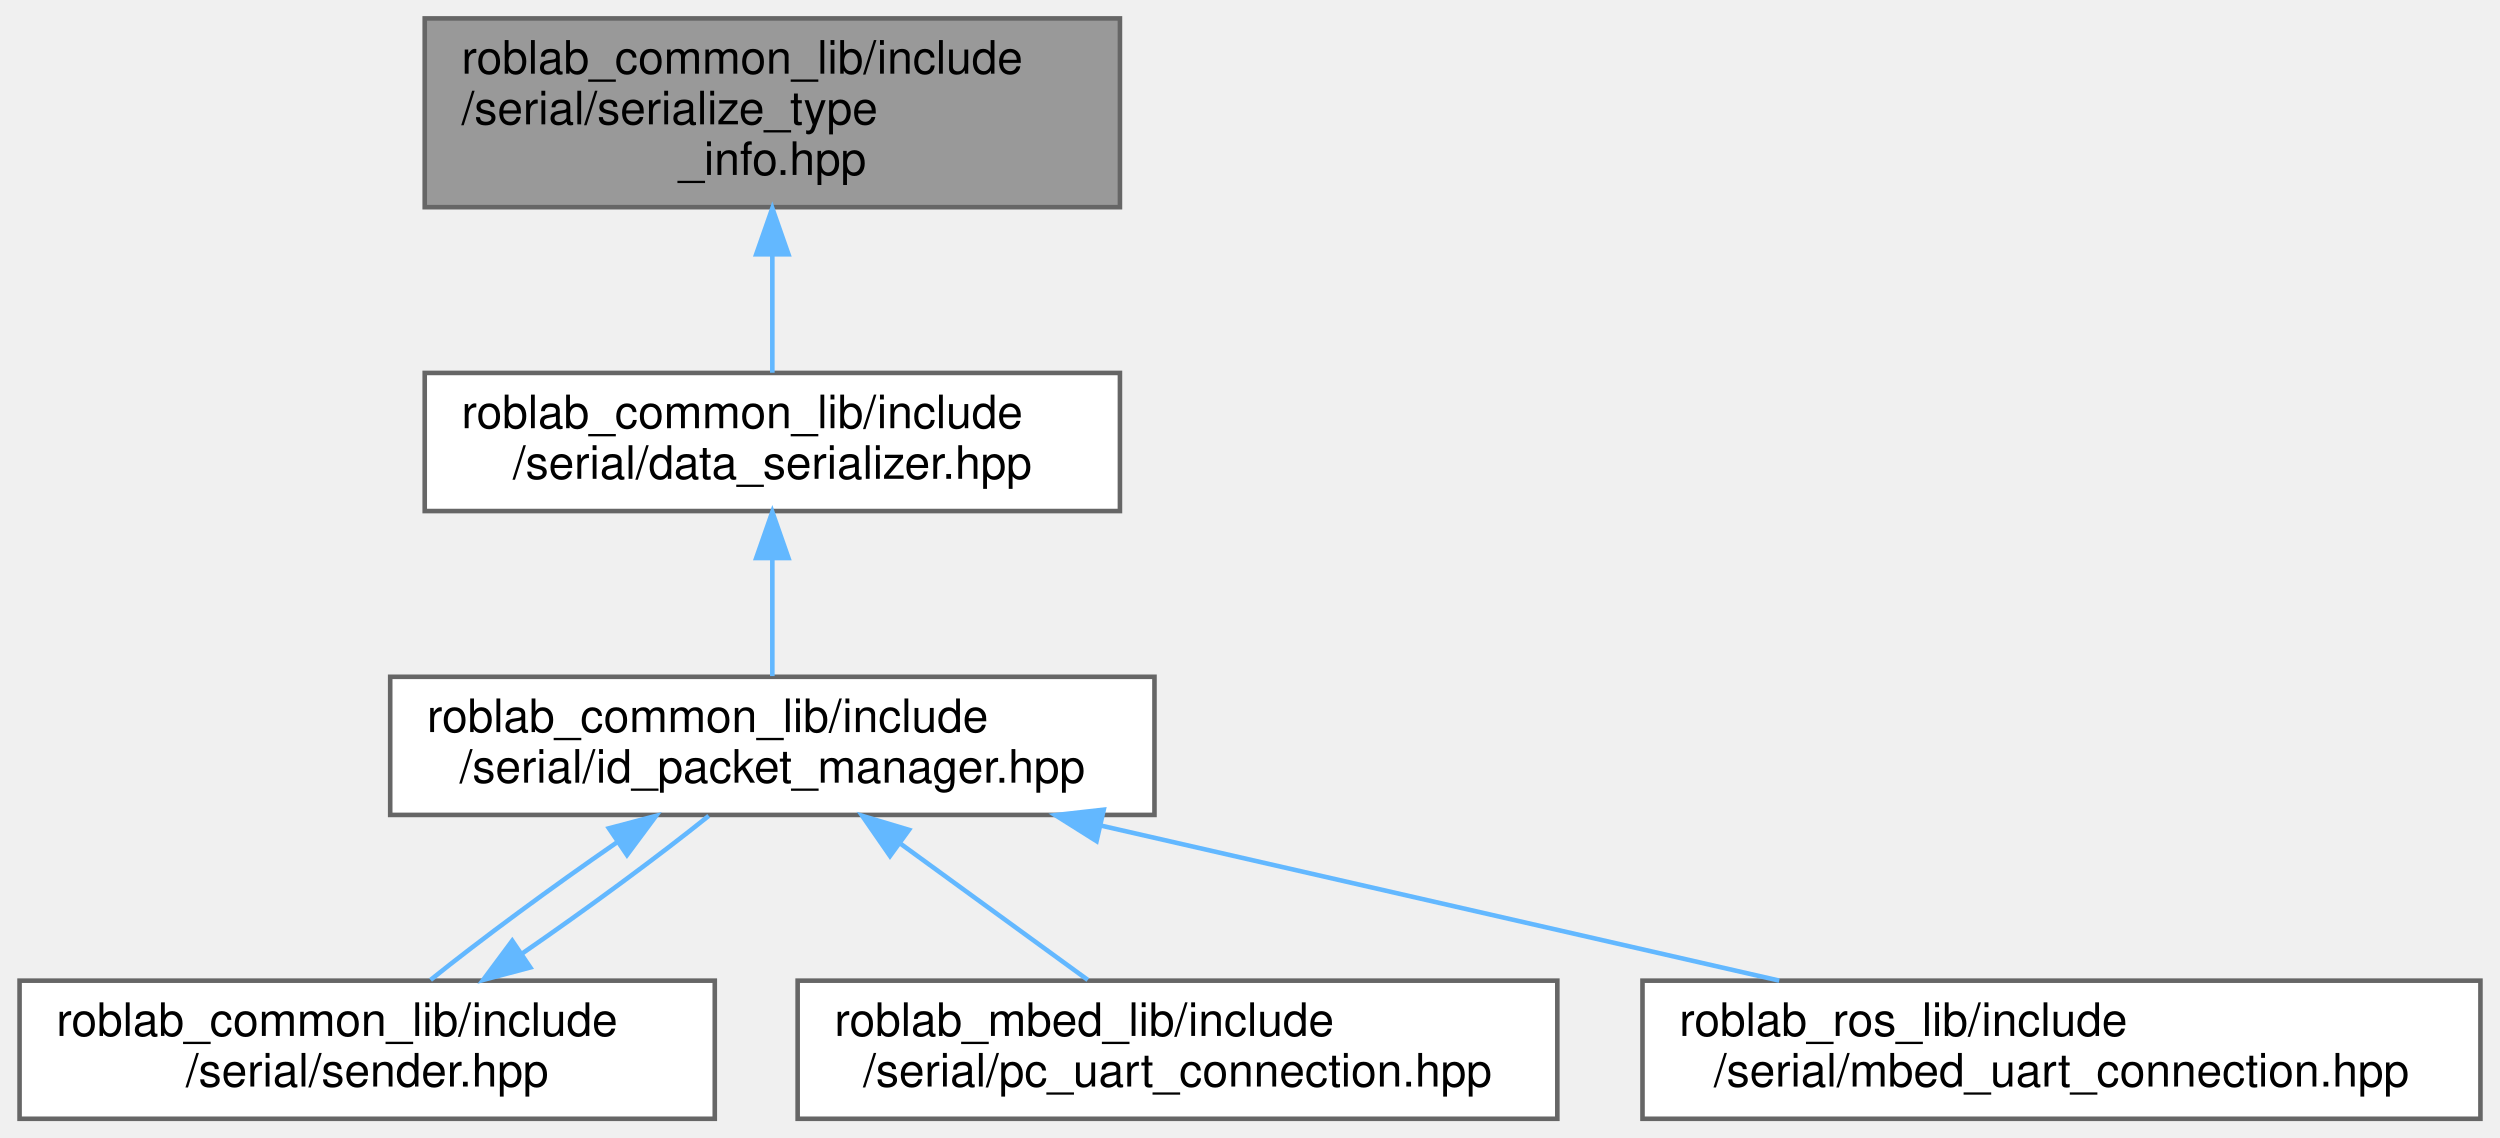
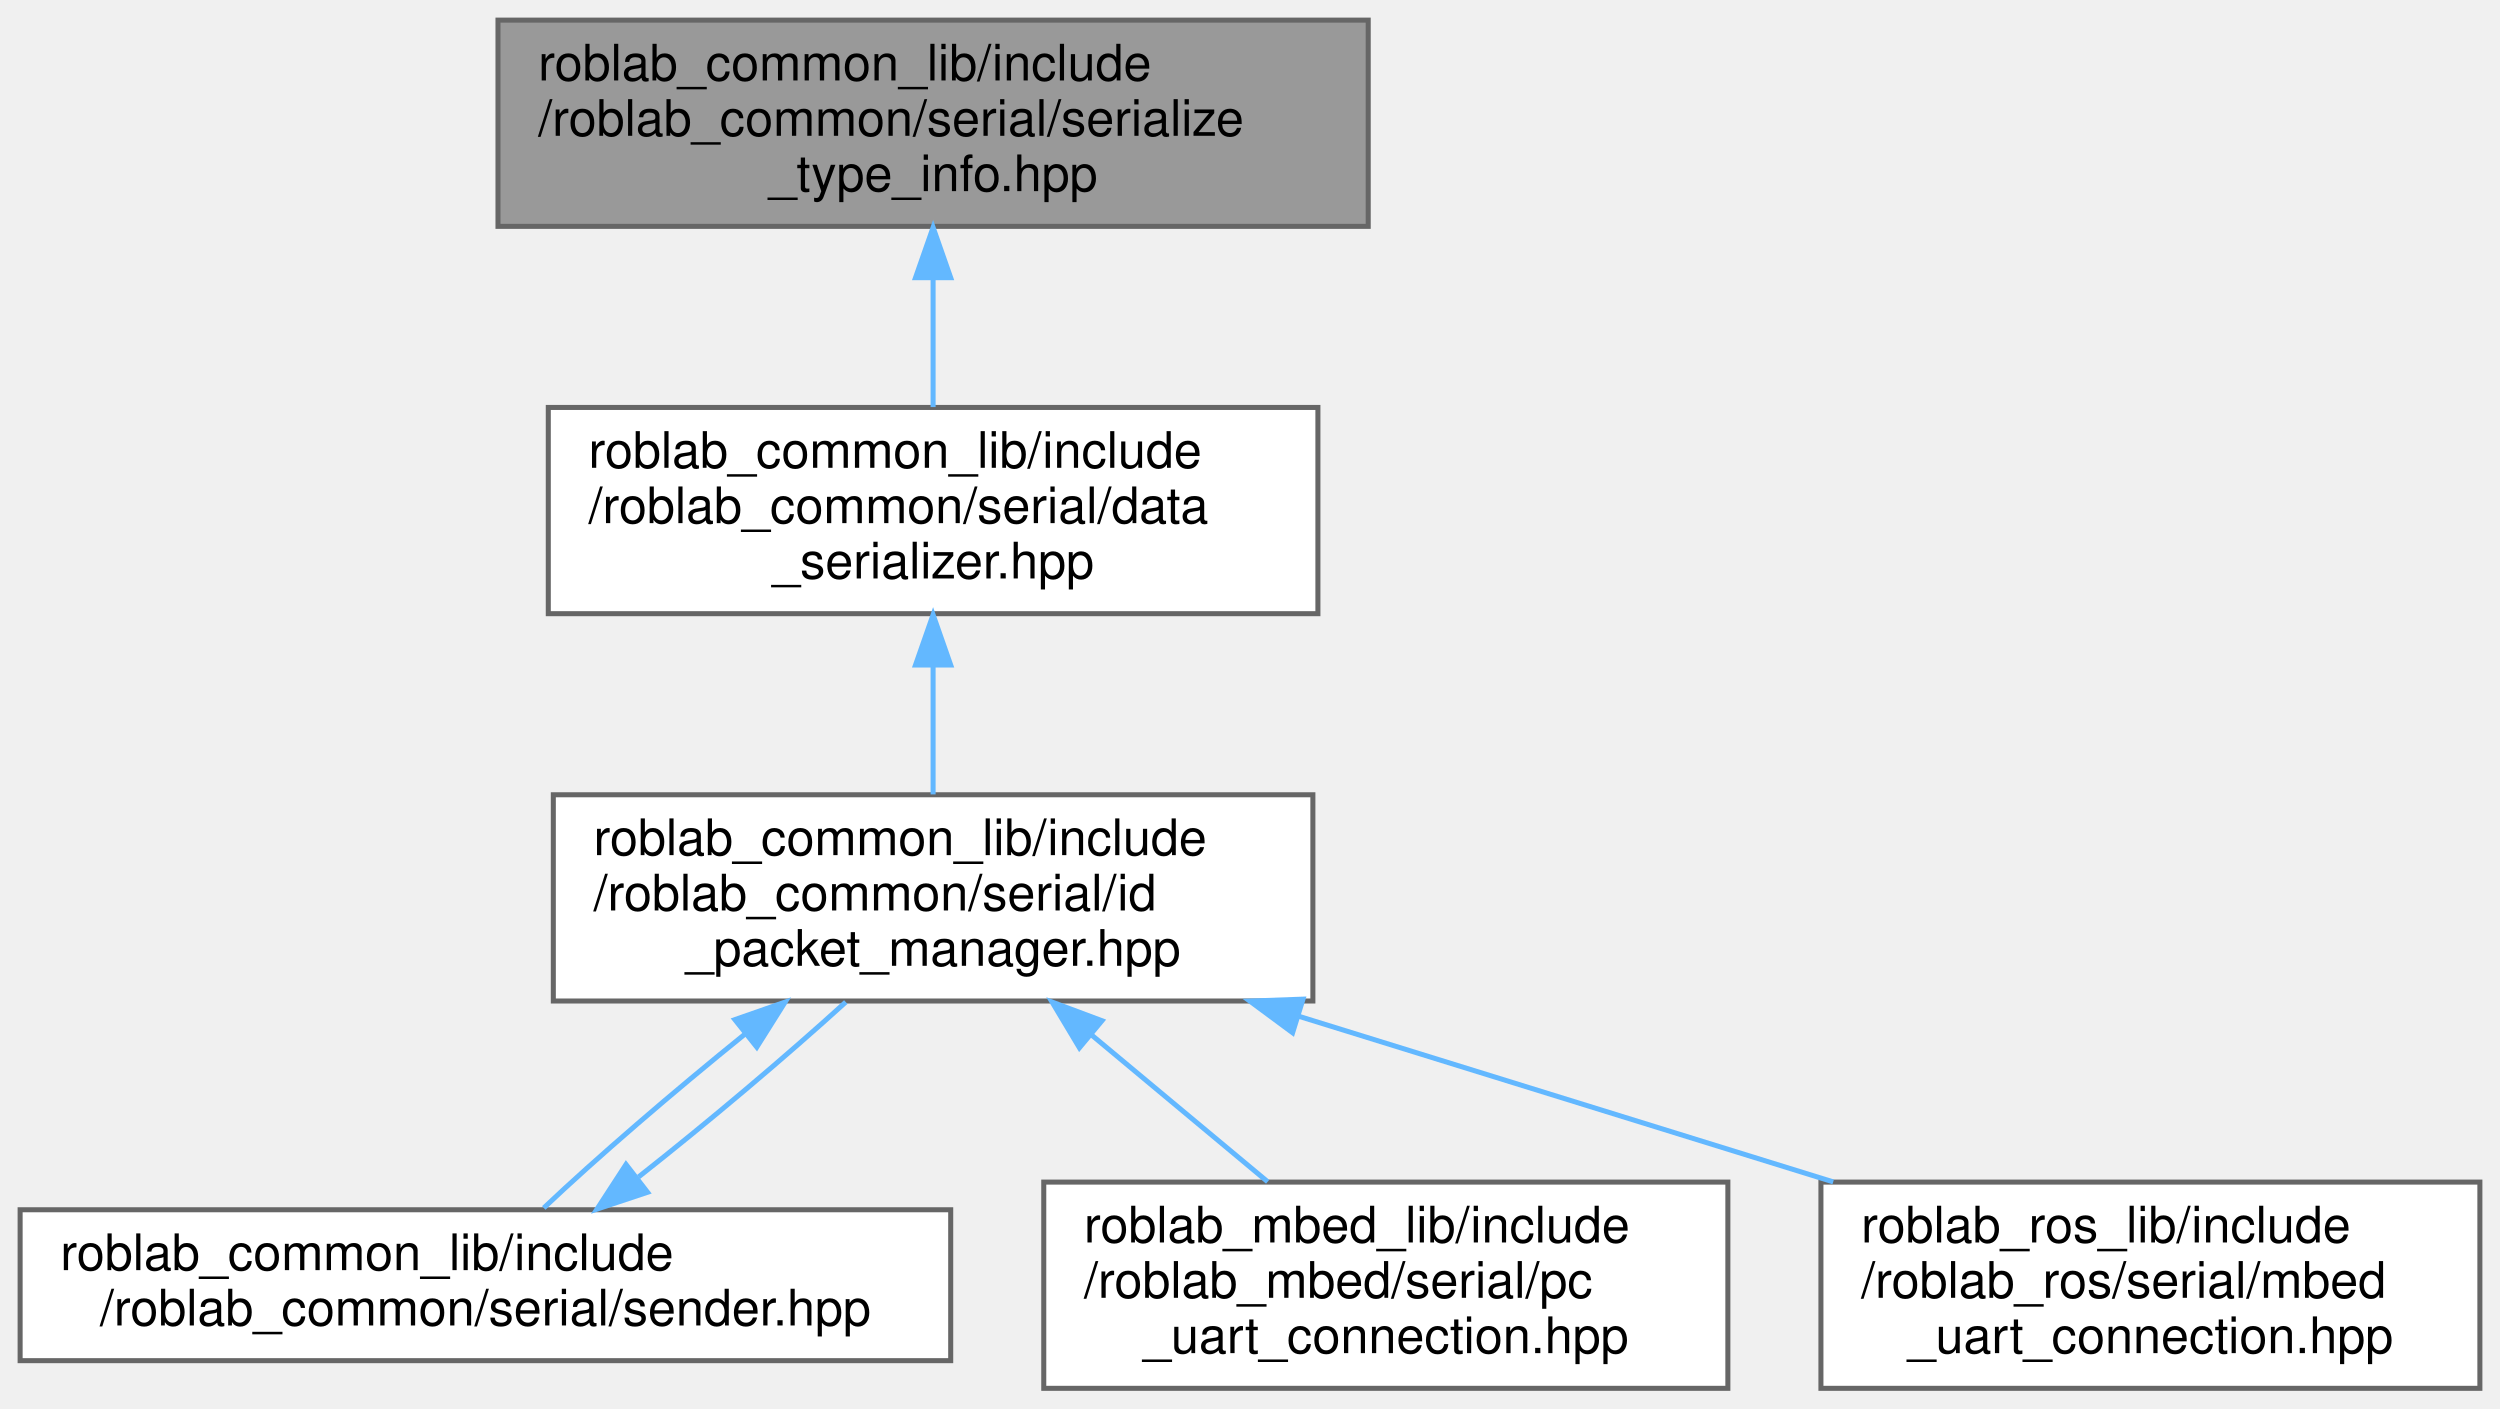
- <svg xmlns="http://www.w3.org/2000/svg" xmlns:xlink="http://www.w3.org/1999/xlink" width="543pt" height="247pt" viewBox="0.00 0.00 542.50 247.00">
-   <g id="graph0" class="graph" transform="scale(1 1) rotate(0) translate(4 243)">
+ <svg xmlns="http://www.w3.org/2000/svg" xmlns:xlink="http://www.w3.org/1999/xlink" width="497pt" height="280pt" viewBox="0.00 0.00 497.00 280.00">
+   <g id="graph0" class="graph" transform="scale(1 1) rotate(0) translate(4 276)">
    <g id="node1" class="node">
      <g id="a_node1">
        <a xlink:title="DataSeializerで変換する型に関する情報">
-           <polygon fill="#999999" stroke="#666666" points="239,-239 88,-239 88,-198 239,-198 239,-239" />
-           <text text-anchor="start" x="96" y="-227" font-family="Helvetica,sans-Serif" font-size="10.00">roblab_common_lib/include</text>
-           <text text-anchor="start" x="96" y="-216" font-family="Helvetica,sans-Serif" font-size="10.00">/serial/serialize_type</text>
-           <text text-anchor="middle" x="163.5" y="-205" font-family="Helvetica,sans-Serif" font-size="10.00">_info.hpp</text>
+           <polygon fill="#999999" stroke="#666666" points="268,-272 95,-272 95,-231 268,-231 268,-272" />
+           <text text-anchor="start" x="103" y="-260" font-family="Helvetica,sans-Serif" font-size="10.00">roblab_common_lib/include</text>
+           <text text-anchor="start" x="103" y="-249" font-family="Helvetica,sans-Serif" font-size="10.00">/roblab_common/serial/serialize</text>
+           <text text-anchor="middle" x="181.5" y="-238" font-family="Helvetica,sans-Serif" font-size="10.00">_type_info.hpp</text>
        </a>
      </g>
    </g>
    <g id="node2" class="node">
      <g id="a_node2">
        <a xlink:href="data__serializer_8hpp.html" target="_top" xlink:title="データとバイト列の変換ライブラリ">
-           <polygon fill="white" stroke="#666666" points="239,-162 88,-162 88,-132 239,-132 239,-162" />
-           <text text-anchor="start" x="96" y="-150" font-family="Helvetica,sans-Serif" font-size="10.00">roblab_common_lib/include</text>
-           <text text-anchor="middle" x="163.5" y="-139" font-family="Helvetica,sans-Serif" font-size="10.00">/serial/data_serializer.hpp</text>
+           <polygon fill="white" stroke="#666666" points="258,-195 105,-195 105,-154 258,-154 258,-195" />
+           <text text-anchor="start" x="113" y="-183" font-family="Helvetica,sans-Serif" font-size="10.00">roblab_common_lib/include</text>
+           <text text-anchor="start" x="113" y="-172" font-family="Helvetica,sans-Serif" font-size="10.00">/roblab_common/serial/data</text>
+           <text text-anchor="middle" x="181.5" y="-161" font-family="Helvetica,sans-Serif" font-size="10.00">_serializer.hpp</text>
        </a>
      </g>
    </g>
    <g id="edge1" class="edge">
-       <path fill="none" stroke="#63b8ff" d="M163.5,-187.66C163.5,-178.76 163.5,-169.42 163.5,-162.04" />
-       <polygon fill="#63b8ff" stroke="#63b8ff" points="160,-187.77 163.5,-197.77 167,-187.77 160,-187.77" />
+       <path fill="none" stroke="#63b8ff" d="M181.5,-220.69C181.5,-212.08 181.5,-202.9 181.5,-195.07" />
+       <polygon fill="#63b8ff" stroke="#63b8ff" points="178,-220.79 181.5,-230.79 185,-220.79 178,-220.79" />
    </g>
    <g id="node3" class="node">
      <g id="a_node3">
        <a xlink:href="id__packet__manager_8hpp.html" target="_top" xlink:title="ID付きパケットデータを管理">
-           <polygon fill="white" stroke="#666666" points="246.5,-96 80.5,-96 80.5,-66 246.5,-66 246.5,-96" />
-           <text text-anchor="start" x="88.5" y="-84" font-family="Helvetica,sans-Serif" font-size="10.00">roblab_common_lib/include</text>
-           <text text-anchor="middle" x="163.5" y="-73" font-family="Helvetica,sans-Serif" font-size="10.00">/serial/id_packet_manager.hpp</text>
+           <polygon fill="white" stroke="#666666" points="257,-118 106,-118 106,-77 257,-77 257,-118" />
+           <text text-anchor="start" x="114" y="-106" font-family="Helvetica,sans-Serif" font-size="10.00">roblab_common_lib/include</text>
+           <text text-anchor="start" x="114" y="-95" font-family="Helvetica,sans-Serif" font-size="10.00">/roblab_common/serial/id</text>
+           <text text-anchor="middle" x="181.5" y="-84" font-family="Helvetica,sans-Serif" font-size="10.00">_packet_manager.hpp</text>
        </a>
      </g>
    </g>
    <g id="edge2" class="edge">
-       <path fill="none" stroke="#63b8ff" d="M163.5,-121.54C163.5,-112.96 163.5,-103.61 163.5,-96.16" />
-       <polygon fill="#63b8ff" stroke="#63b8ff" points="160,-121.8 163.5,-131.8 167,-121.8 160,-121.8" />
+       <path fill="none" stroke="#63b8ff" d="M181.5,-143.69C181.5,-135.08 181.5,-125.9 181.5,-118.07" />
+       <polygon fill="#63b8ff" stroke="#63b8ff" points="178,-143.79 181.5,-153.79 185,-143.79 178,-143.79" />
    </g>
    <g id="node4" class="node">
      <g id="a_node4">
        <a xlink:href="sender_8hpp.html" target="_top" xlink:title="シリアル通信で送るデータを登録">
-           <polygon fill="white" stroke="#666666" points="151,-30 0,-30 0,0 151,0 151,-30" />
-           <text text-anchor="start" x="8" y="-18" font-family="Helvetica,sans-Serif" font-size="10.00">roblab_common_lib/include</text>
-           <text text-anchor="middle" x="75.5" y="-7" font-family="Helvetica,sans-Serif" font-size="10.00">/serial/sender.hpp</text>
+           <polygon fill="white" stroke="#666666" points="185,-35.5 0,-35.5 0,-5.5 185,-5.5 185,-35.5" />
+           <text text-anchor="start" x="8" y="-23.5" font-family="Helvetica,sans-Serif" font-size="10.00">roblab_common_lib/include</text>
+           <text text-anchor="middle" x="92.5" y="-12.5" font-family="Helvetica,sans-Serif" font-size="10.00">/roblab_common/serial/sender.hpp</text>
        </a>
      </g>
    </g>
    <g id="edge3" class="edge">
-       <path fill="none" stroke="#63b8ff" d="M129.73,-60.03C115.67,-50.34 100.18,-38.94 89.26,-30.16" />
-       <polygon fill="#63b8ff" stroke="#63b8ff" points="128.01,-63.09 138.25,-65.8 131.93,-57.29 128.01,-63.09" />
+       <path fill="none" stroke="#63b8ff" d="M144.24,-70.54C129.84,-58.92 114.44,-45.66 104.1,-35.86" />
+       <polygon fill="#63b8ff" stroke="#63b8ff" points="142.09,-73.3 152.09,-76.79 146.45,-67.83 142.09,-73.3" />
    </g>
    <g id="node5" class="node">
      <g id="a_node5">
        <a xlink:href="pc__uart__connection_8hpp.html" target="_top" xlink:title="パソコンと接続してパケット通信を行うライブラリ">
-           <polygon fill="white" stroke="#666666" points="334,-30 169,-30 169,0 334,0 334,-30" />
-           <text text-anchor="start" x="177" y="-18" font-family="Helvetica,sans-Serif" font-size="10.00">roblab_mbed_lib/include</text>
-           <text text-anchor="middle" x="251.5" y="-7" font-family="Helvetica,sans-Serif" font-size="10.00">/serial/pc_uart_connection.hpp</text>
+           <polygon fill="white" stroke="#666666" points="339.5,-41 203.5,-41 203.5,0 339.5,0 339.5,-41" />
+           <text text-anchor="start" x="211.5" y="-29" font-family="Helvetica,sans-Serif" font-size="10.00">roblab_mbed_lib/include</text>
+           <text text-anchor="start" x="211.5" y="-18" font-family="Helvetica,sans-Serif" font-size="10.00">/roblab_mbed/serial/pc</text>
+           <text text-anchor="middle" x="271.5" y="-7" font-family="Helvetica,sans-Serif" font-size="10.00">_uart_connection.hpp</text>
        </a>
      </g>
    </g>
    <g id="edge5" class="edge">
-       <path fill="none" stroke="#63b8ff" d="M191.34,-59.75C204.57,-50.13 220.07,-38.86 232.02,-30.16" />
-       <polygon fill="#63b8ff" stroke="#63b8ff" points="189.06,-57.08 183.03,-65.8 193.18,-62.75 189.06,-57.08" />
+       <path fill="none" stroke="#63b8ff" d="M212.88,-70.35C224.42,-60.73 237.28,-50.01 248.01,-41.07" />
+       <polygon fill="#63b8ff" stroke="#63b8ff" points="210.59,-67.7 205.15,-76.79 215.07,-73.08 210.59,-67.7" />
    </g>
    <g id="node6" class="node">
      <g id="a_node6">
        <a xlink:href="mbed__uart__connection_8hpp.html" target="_top" xlink:title="接続された複数のMbedとシリアル通信を行う">
-           <polygon fill="white" stroke="#666666" points="534.5,-30 352.5,-30 352.5,0 534.5,0 534.5,-30" />
-           <text text-anchor="start" x="360.5" y="-18" font-family="Helvetica,sans-Serif" font-size="10.00">roblab_ros_lib/include</text>
-           <text text-anchor="middle" x="443.5" y="-7" font-family="Helvetica,sans-Serif" font-size="10.00">/serial/mbed_uart_connection.hpp</text>
+           <polygon fill="white" stroke="#666666" points="489,-41 358,-41 358,0 489,0 489,-41" />
+           <text text-anchor="start" x="366" y="-29" font-family="Helvetica,sans-Serif" font-size="10.00">roblab_ros_lib/include</text>
+           <text text-anchor="start" x="366" y="-18" font-family="Helvetica,sans-Serif" font-size="10.00">/roblab_ros/serial/mbed</text>
+           <text text-anchor="middle" x="423.5" y="-7" font-family="Helvetica,sans-Serif" font-size="10.00">_uart_connection.hpp</text>
        </a>
      </g>
    </g>
    <g id="edge6" class="edge">
-       <path fill="none" stroke="#63b8ff" d="M234.75,-63.71C280.29,-53.31 338.74,-39.95 382.2,-30.01" />
-       <polygon fill="#63b8ff" stroke="#63b8ff" points="233.92,-60.31 224.95,-65.95 235.48,-67.14 233.92,-60.31" />
+       <path fill="none" stroke="#63b8ff" d="M254.28,-73.94C288.1,-63.46 327.93,-51.12 360.44,-41.04" />
+       <polygon fill="#63b8ff" stroke="#63b8ff" points="252.97,-70.69 244.45,-76.99 255.04,-77.37 252.97,-70.69" />
    </g>
    <g id="edge4" class="edge">
-       <path fill="none" stroke="#63b8ff" d="M109.21,-35.93C123.26,-45.61 138.75,-57.01 149.69,-65.8" />
-       <polygon fill="#63b8ff" stroke="#63b8ff" points="110.93,-32.87 100.69,-30.16 107.01,-38.67 110.93,-32.87" />
+       <path fill="none" stroke="#63b8ff" d="M122.94,-42.02C136.7,-52.85 152.37,-66.08 164.14,-76.79" />
+       <polygon fill="#63b8ff" stroke="#63b8ff" points="124.73,-38.98 114.68,-35.63 120.45,-44.51 124.73,-38.98" />
    </g>
  </g>
</svg>
